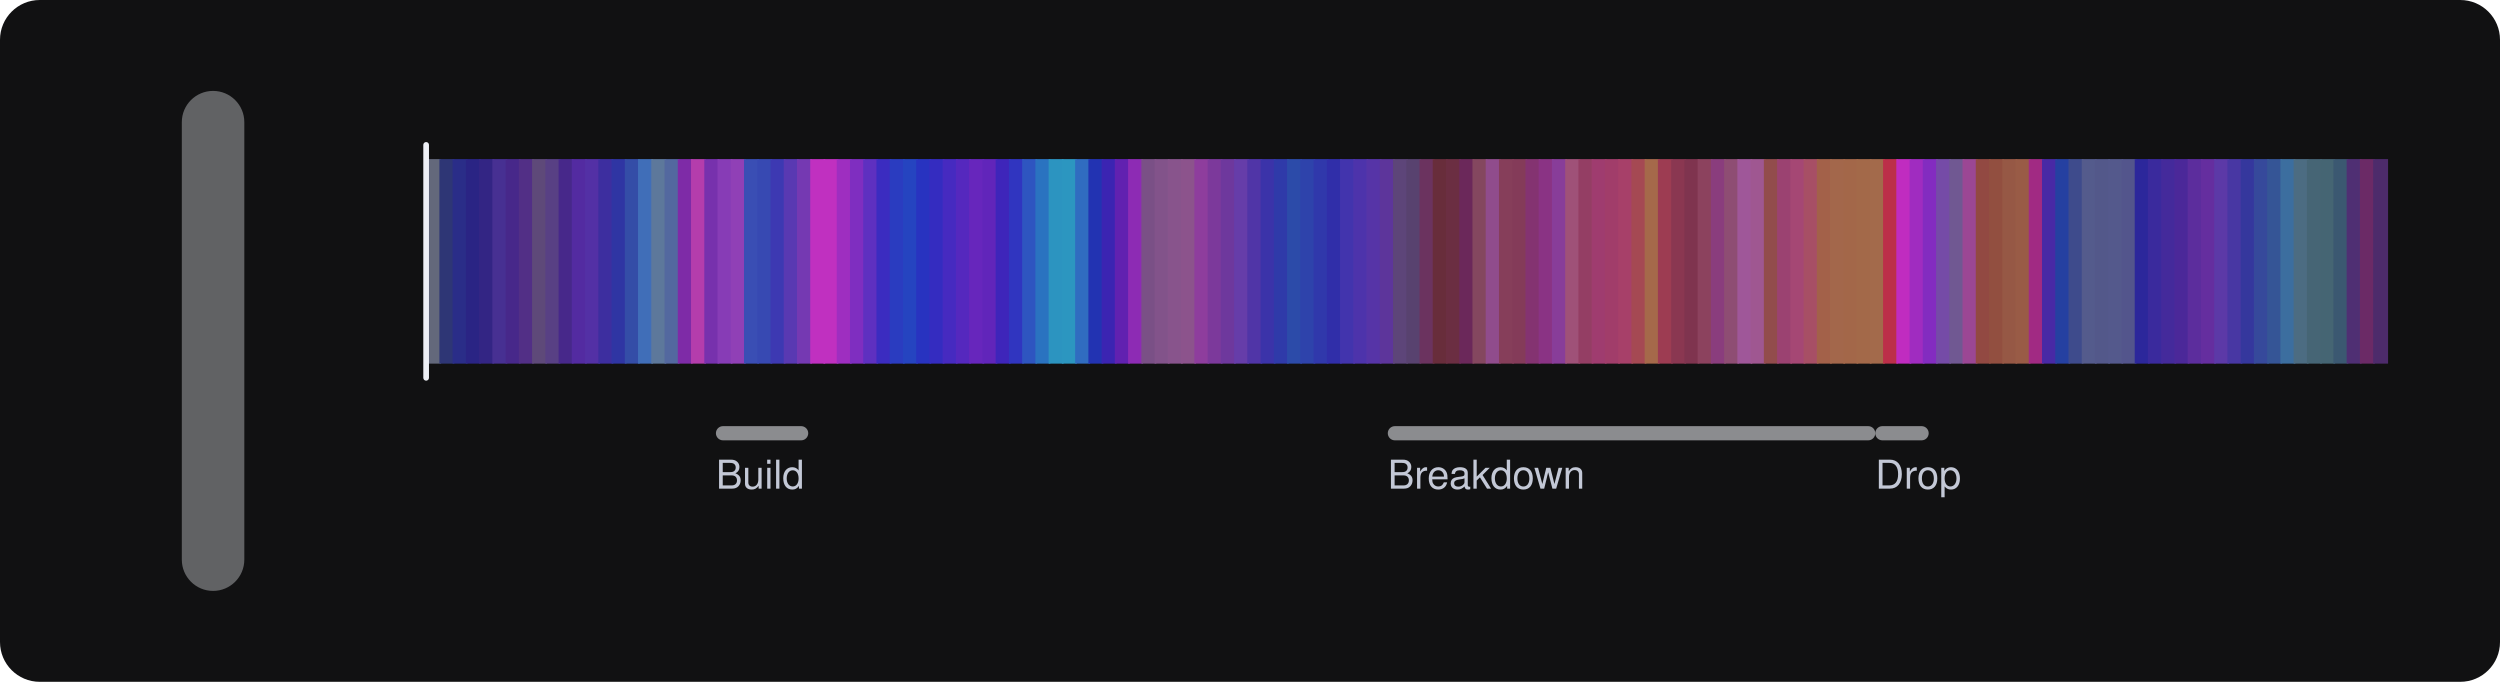
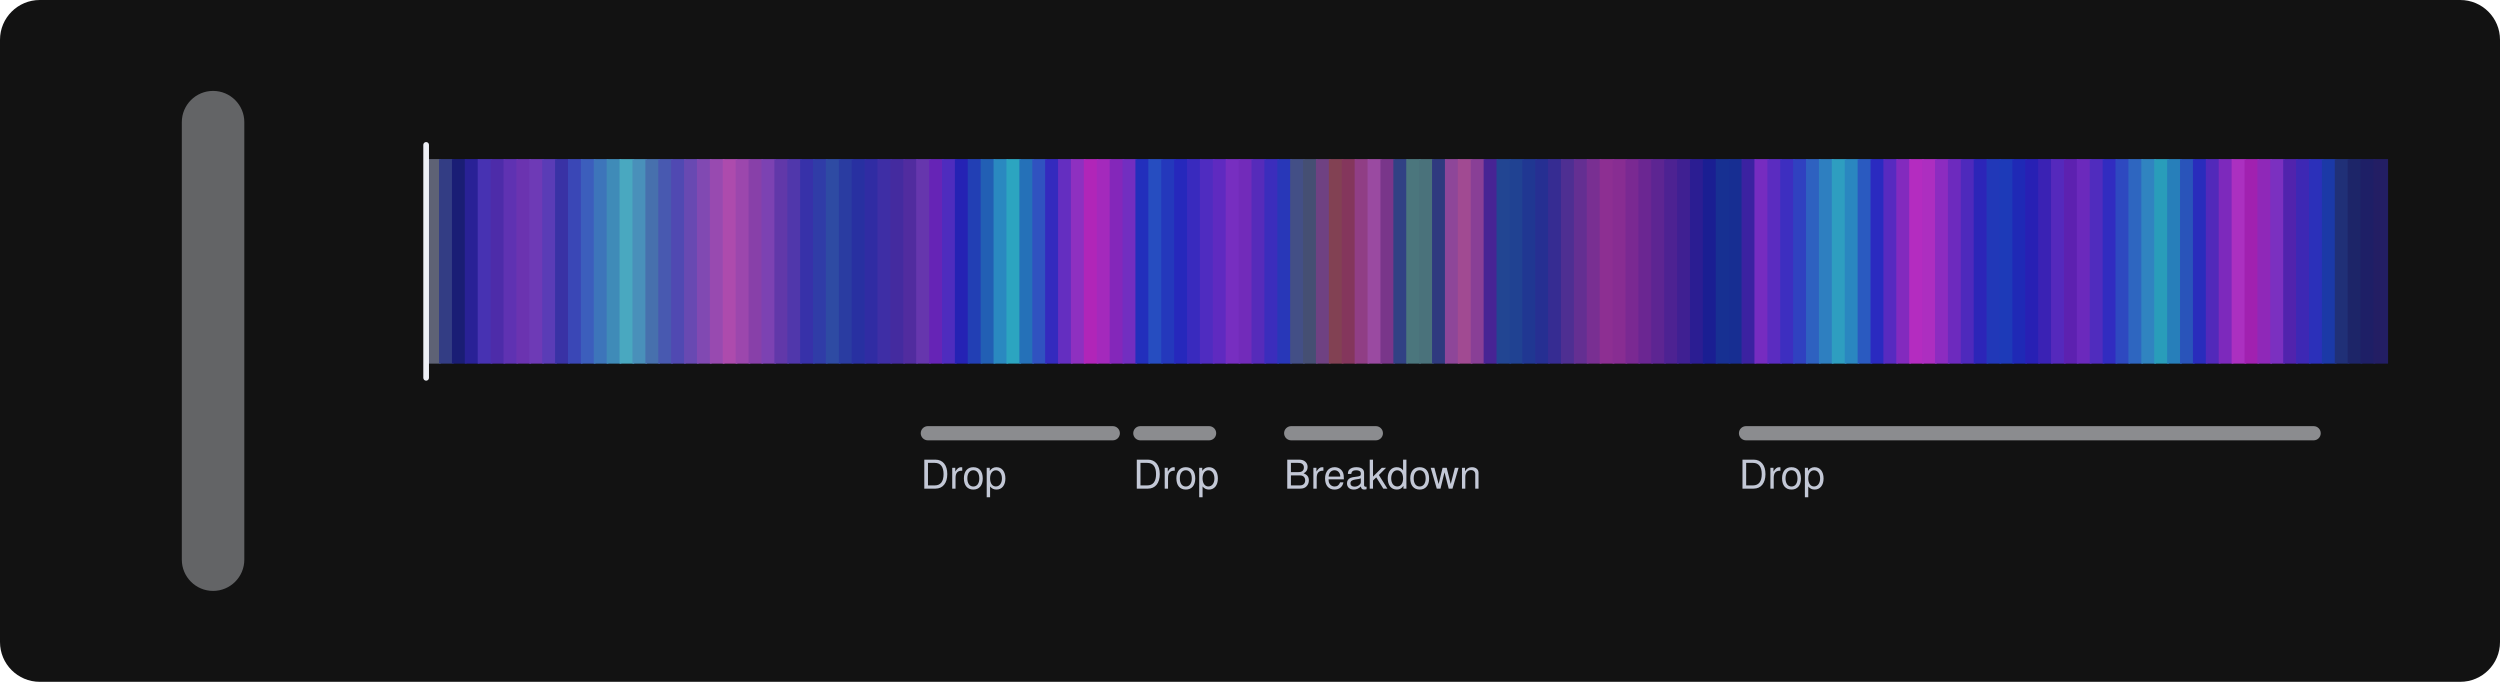
<svg xmlns="http://www.w3.org/2000/svg" width="880" height="240" viewBox="0 0 880 240">
-   <style>@keyframes tube{0.00%{fill:#616264}0.67%{fill:#535c8a}1.34%{fill:#1b206f}2.02%{fill:#232282}2.69%{fill:#2c2382}3.36%{fill:#443092}4.03%{fill:#472b8e}4.70%{fill:#4d298a}5.38%{fill:#584177}6.05%{fill:#624b7d}6.72%{fill:#482788}7.39%{fill:#4a2a90}8.06%{fill:#5f30ab}8.74%{fill:#452c9f}9.41%{fill:#342ea3}10.08%{fill:#3140a3}10.75%{fill:#3356a9}11.42%{fill:#57759f}12.10%{fill:#5a7696}12.77%{fill:#4e37a7}13.44%{fill:#a532b4}14.11%{fill:#7e34a9}14.78%{fill:#6b38b4}15.46%{fill:#9a3eb6}16.13%{fill:#513bb4}16.80%{fill:#3851b4}17.47%{fill:#373fb2}18.15%{fill:#4b39b2}18.82%{fill:#6739b2}19.49%{fill:#8638b4}20.16%{fill:#c02ec0}20.83%{fill:#af2ec0}21.51%{fill:#902ec0}22.18%{fill:#6d2ec0}22.85%{fill:#4e2ec0}23.52%{fill:#2e2ec0}24.19%{fill:#2648c0}24.87%{fill:#283dc0}25.54%{fill:#2a2dc0}26.21%{fill:#3d2cc0}26.88%{fill:#4d28be}27.55%{fill:#5f28be}28.23%{fill:#6d23b8}28.90%{fill:#5328be}29.57%{fill:#3127ba}30.24%{fill:#3046c0}30.91%{fill:#2c63c0}31.59%{fill:#2e86c0}32.26%{fill:#2ea5c0}32.93%{fill:#2e81c0}33.60%{fill:#2951bc}34.27%{fill:#2624b4}34.95%{fill:#5124b4}35.62%{fill:#7822b2}36.29%{fill:#85449b}36.96%{fill:#80538a}37.63%{fill:#85548c}38.31%{fill:#8a548c}38.98%{fill:#9f47a5}39.65%{fill:#863c9d}40.32%{fill:#7a3ca1}40.99%{fill:#6c3ca3}41.67%{fill:#5d3cab}42.34%{fill:#4938ad}43.01%{fill:#3131a9}43.68%{fill:#2e42a9}44.35%{fill:#2e49ab}45.03%{fill:#2e3ca9}45.70%{fill:#2d2fa7}46.37%{fill:#3a32ab}47.04%{fill:#4531a9}47.72%{fill:#5233a9}48.39%{fill:#5c36a3}49.06%{fill:#5d3592}49.73%{fill:#594471}50.40%{fill:#603a71}51.08%{fill:#6b3344}51.75%{fill:#6b2e43}52.42%{fill:#6b2e41}53.09%{fill:#71336b}53.76%{fill:#8e4180}54.44%{fill:#8c4c69}55.11%{fill:#823a57}55.78%{fill:#863b5b}56.45%{fill:#823078}57.12%{fill:#813b94}57.80%{fill:#9b4a99}58.47%{fill:#994952}59.14%{fill:#963c68}59.81%{fill:#9f3b6b}60.48%{fill:#a33c67}61.16%{fill:#a53f66}61.83%{fill:#a7684b}62.50%{fill:#a55f45}63.17%{fill:#8e3652}63.84%{fill:#84354f}64.52%{fill:#843a54}65.19%{fill:#8a3d63}65.86%{fill:#883c7c}66.53%{fill:#9b5484}67.20%{fill:#9f5aa1}67.88%{fill:#965064}68.55%{fill:#88394d}69.22%{fill:#a34875}69.89%{fill:#a74672}70.56%{fill:#a9624c}71.24%{fill:#a36349}71.91%{fill:#a1664a}72.58%{fill:#a16647}73.25%{fill:#a56b4c}73.92%{fill:#a5674a}74.60%{fill:#c02a91}75.27%{fill:#b12ac0}75.94%{fill:#912ac0}76.61%{fill:#752ec0}77.28%{fill:#715892}77.96%{fill:#7a4f99}78.63%{fill:#9b476a}79.30%{fill:#924f40}79.97%{fill:#995846}80.65%{fill:#9b5c47}81.32%{fill:#a5304b}81.99%{fill:#892da7}82.66%{fill:#2742a3}83.33%{fill:#273ba1}84.01%{fill:#545c8c}84.68%{fill:#53598a}85.35%{fill:#53578a}86.02%{fill:#53568a}86.69%{fill:#40409f}87.37%{fill:#3c30a5}88.04%{fill:#402b9f}88.71%{fill:#4c2c9d}89.38%{fill:#572f9d}90.05%{fill:#602f99}90.73%{fill:#582e99}91.40%{fill:#5238a5}92.07%{fill:#3c359d}92.74%{fill:#37419d}93.41%{fill:#2e4790}94.09%{fill:#325a92}94.76%{fill:#3c739b}95.43%{fill:#496779}96.10%{fill:#456473}96.77%{fill:#446471}97.45%{fill:#2d3171}98.12%{fill:#6b2b6f}98.79%{fill:#6b2b67}99.46%{fill:#2e2b68}}@keyframes wall{0.00%{fill:#111112}0.67%{fill:#111218}1.34%{fill:#090a13}2.02%{fill:#0b0b16}2.69%{fill:#0c0b16}3.36%{fill:#100d19}4.03%{fill:#100c18}4.70%{fill:#100c18}5.38%{fill:#110e15}6.05%{fill:#120f16}6.72%{fill:#0f0c17}7.39%{fill:#100c19}8.06%{fill:#140e1d}8.74%{fill:#100d1b}9.41%{fill:#0e0e1b}10.08%{fill:#0e101b}10.75%{fill:#0f131c}11.42%{fill:#12161b}12.10%{fill:#12161a}12.77%{fill:#120f1c}13.44%{fill:#1c0f1e}14.11%{fill:#170f1c}14.78%{fill:#16101e}15.46%{fill:#1b101e}16.13%{fill:#13101e}16.80%{fill:#10121e}17.47%{fill:#0f101e}18.15%{fill:#12101e}18.82%{fill:#15101e}19.49%{fill:#19101e}20.16%{fill:#200f20}20.83%{fill:#1e0f20}21.51%{fill:#1a0f20}22.18%{fill:#160f20}22.85%{fill:#130f20}23.52%{fill:#0f0f20}24.19%{fill:#0e1220}24.87%{fill:#0e1120}25.54%{fill:#0f0f20}26.21%{fill:#110f20}26.88%{fill:#130e20}27.55%{fill:#150e20}28.23%{fill:#160d1f}28.90%{fill:#130e20}29.57%{fill:#0f0e1f}30.24%{fill:#0f1220}30.91%{fill:#0f1520}31.59%{fill:#0f1920}32.26%{fill:#0f1d20}32.93%{fill:#0f1920}33.60%{fill:#0e131f}34.27%{fill:#0e0d1e}34.95%{fill:#130d1e}35.62%{fill:#170d1e}36.29%{fill:#18101a}36.96%{fill:#161118}37.63%{fill:#171118}38.31%{fill:#181118}38.98%{fill:#1b111c}39.65%{fill:#180f1a}40.32%{fill:#170f1b}40.99%{fill:#150f1b}41.67%{fill:#14101d}42.34%{fill:#110f1d}43.01%{fill:#0e0e1c}43.68%{fill:#0e101c}44.35%{fill:#0e111d}45.03%{fill:#0e101c}45.70%{fill:#0e0e1c}46.37%{fill:#0f0e1d}47.04%{fill:#110e1c}47.72%{fill:#120f1c}48.39%{fill:#130f1b}49.06%{fill:#130e19}49.73%{fill:#110e14}50.40%{fill:#120d14}51.08%{fill:#130c0e}51.75%{fill:#130b0e}52.42%{fill:#130b0d}53.09%{fill:#140c13}53.76%{fill:#180f16}54.44%{fill:#181014}55.11%{fill:#160e11}55.78%{fill:#170e12}56.45%{fill:#160c15}57.12%{fill:#170f19}57.80%{fill:#1a111a}58.47%{fill:#1a1012}59.14%{fill:#1a0f14}59.81%{fill:#1b0f15}60.48%{fill:#1b0f14}61.16%{fill:#1c1014}61.83%{fill:#1c1511}62.50%{fill:#1c1411}63.17%{fill:#180e11}63.84%{fill:#170d10}64.52%{fill:#170e11}65.19%{fill:#180e13}65.86%{fill:#170e16}66.53%{fill:#1a1217}67.20%{fill:#1b131b}67.88%{fill:#1a1113}68.55%{fill:#170e10}69.22%{fill:#1b1116}69.89%{fill:#1c1116}70.56%{fill:#1c1412}71.24%{fill:#1b1411}71.91%{fill:#1b1411}72.58%{fill:#1b1411}73.25%{fill:#1c1511}73.92%{fill:#1c1511}74.60%{fill:#200f1b}75.27%{fill:#1e0f20}75.94%{fill:#1b0f20}76.61%{fill:#170f20}77.28%{fill:#151219}77.96%{fill:#16111a}78.63%{fill:#1a1014}79.30%{fill:#19110f}79.97%{fill:#1a1210}80.65%{fill:#1a1310}81.32%{fill:#1c0e11}81.99%{fill:#190e1c}82.66%{fill:#0d101b}83.33%{fill:#0d0f1b}84.01%{fill:#111218}84.68%{fill:#111218}85.35%{fill:#111118}86.02%{fill:#111118}86.69%{fill:#10101b}87.37%{fill:#0f0e1c}88.04%{fill:#100d1b}88.71%{fill:#110d1a}89.38%{fill:#120e1a}90.05%{fill:#130d1a}90.73%{fill:#120d1a}91.40%{fill:#120f1c}92.07%{fill:#0f0e1a}92.74%{fill:#0e101a}93.41%{fill:#0d1019}94.09%{fill:#0d1219}94.76%{fill:#0f161a}95.43%{fill:#0f1315}96.10%{fill:#0e1214}96.77%{fill:#0e1214}97.45%{fill:#0b0c14}98.12%{fill:#130b13}98.79%{fill:#130b12}99.46%{fill:#0b0b12}}@keyframes head{from{transform:translateX(0)}to{transform:translateX(690px)}}.t{animation:tube 40.0s linear infinite}.w{animation:wall 40.0s linear infinite}.h{animation:head 40.0s linear infinite}text{font:500 14px -apple-system,BlinkMacSystemFont,'Segoe UI',Helvetica,Arial,sans-serif;fill:#c3c8d6}@media (prefers-reduced-motion:reduce){.t,.w,.h{animation:none}.t{fill:#843b59}.w{fill:#170e11}.h{transform:translateX(382.6px)}}</style>
-   <rect class="w" width="880" height="240" rx="14" fill="#111112" />
-   <rect class="t" x="64" y="32" width="22" height="176" rx="11.0" fill="#616264" />
+   <style>@keyframes tube{0.00%{fill:#636466}0.66%{fill:#4a527b}1.31%{fill:#1d2484}1.97%{fill:#1d1b7b}2.62%{fill:#33259f}3.28%{fill:#4c30b2}3.93%{fill:#5e37b8}4.59%{fill:#5c2ba5}5.24%{fill:#7738b6}5.90%{fill:#653cb6}6.55%{fill:#4c38b0}7.21%{fill:#3233a5}7.86%{fill:#3c53ba}8.52%{fill:#4170c0}9.17%{fill:#3a7bb4}9.83%{fill:#469cbe}10.48%{fill:#469ebc}11.14%{fill:#4178ab}11.80%{fill:#4562a9}12.45%{fill:#484db0}13.11%{fill:#5c49b2}13.76%{fill:#7449b2}14.42%{fill:#8745ab}15.07%{fill:#a44bb0}15.73%{fill:#a348ab}16.38%{fill:#9545ad}17.04%{fill:#8443b0}17.69%{fill:#7341b0}18.35%{fill:#5838a9}19.00%{fill:#4232a7}19.66%{fill:#3236ab}20.31%{fill:#2e44a5}20.97%{fill:#2c44a3}21.63%{fill:#28349f}22.28%{fill:#282a9f}22.94%{fill:#3a2fa9}23.59%{fill:#3e2b9f}24.25%{fill:#4a2b9f}24.90%{fill:#562c9f}25.56%{fill:#722ec0}26.21%{fill:#5522b4}26.87%{fill:#3b27ba}27.52%{fill:#2733ba}28.18%{fill:#234fb6}28.83%{fill:#2773ba}29.49%{fill:#2794bc}30.14%{fill:#2c8fc0}30.80%{fill:#2c63c0}31.45%{fill:#2c39c0}32.11%{fill:#4e2ec0}32.77%{fill:#772ec0}33.42%{fill:#a32ec0}34.08%{fill:#ac24b6}34.73%{fill:#9127b8}35.39%{fill:#7d30c0}36.04%{fill:#692ec0}36.70%{fill:#254bc0}37.35%{fill:#2443be}38.01%{fill:#2630bc}38.66%{fill:#3028c0}39.32%{fill:#432abe}39.97%{fill:#582ec0}40.63%{fill:#6126c0}41.28%{fill:#772ec0}41.94%{fill:#642bba}42.60%{fill:#4125b2}43.25%{fill:#2d2dbc}43.91%{fill:#30409f}44.56%{fill:#465075}45.22%{fill:#4e407f}45.87%{fill:#753768}46.53%{fill:#863f3e}47.18%{fill:#883881}47.84%{fill:#a14c94}48.49%{fill:#944299}49.15%{fill:#4c3186}49.80%{fill:#3a6a8e}50.46%{fill:#4b727d}51.11%{fill:#42697f}51.77%{fill:#513384}52.42%{fill:#a34d93}53.08%{fill:#91469f}53.74%{fill:#833992}54.39%{fill:#223492}55.05%{fill:#224792}55.70%{fill:#203d92}56.36%{fill:#203192}57.01%{fill:#292992}57.67%{fill:#422d92}58.32%{fill:#582f92}58.98%{fill:#6e2f92}59.63%{fill:#832f92}60.29%{fill:#8f2f92}60.94%{fill:#812a92}61.60%{fill:#722792}62.25%{fill:#652592}62.91%{fill:#552392}63.56%{fill:#472292}64.22%{fill:#341f92}64.88%{fill:#201c92}65.53%{fill:#192792}66.19%{fill:#163392}66.84%{fill:#172892}67.50%{fill:#7227bc}68.15%{fill:#6d2ec0}68.81%{fill:#4c2cc0}69.46%{fill:#3032c0}70.12%{fill:#3052c0}70.77%{fill:#2e70c0}71.43%{fill:#2e90c0}72.08%{fill:#2a9cbe}72.74%{fill:#2a6ec0}73.39%{fill:#2a43c0}74.05%{fill:#412ac0}74.71%{fill:#6e2ac0}75.36%{fill:#9928be}76.02%{fill:#bb2cc0}76.67%{fill:#9c2ec0}77.33%{fill:#7e2cc0}77.98%{fill:#5e2abe}78.64%{fill:#3d27ba}79.29%{fill:#282fbe}79.95%{fill:#1b41b4}80.60%{fill:#1f34b8}81.26%{fill:#2323ba}81.91%{fill:#3220b4}82.57%{fill:#4b29ba}83.22%{fill:#5724b6}83.88%{fill:#6a27b8}84.53%{fill:#5f2cbe}85.19%{fill:#422ec0}85.85%{fill:#2c36c0}86.50%{fill:#2e58c0}87.16%{fill:#3076c0}87.81%{fill:#2c92be}88.47%{fill:#2993ba}89.12%{fill:#2769ba}89.78%{fill:#2c44be}90.43%{fill:#3d29bc}91.09%{fill:#6529ba}91.74%{fill:#962cc0}92.40%{fill:#b626b6}93.05%{fill:#9321b0}93.71%{fill:#8930c0}94.36%{fill:#6b2dbc}95.02%{fill:#4926b4}95.67%{fill:#2f28b6}96.33%{fill:#1d30a9}96.99%{fill:#253d8e}97.64%{fill:#1d2968}98.30%{fill:#1e2366}98.95%{fill:#1f1e64}99.61%{fill:#261e68}}@keyframes wall{0.00%{fill:#121212}0.66%{fill:#0f1015}1.31%{fill:#0a0b17}1.97%{fill:#0a0a15}2.62%{fill:#0e0c1b}3.28%{fill:#120f1e}3.93%{fill:#14101f}4.59%{fill:#130d1c}5.24%{fill:#17101e}5.90%{fill:#15101e}6.55%{fill:#120f1d}7.21%{fill:#0e0e1c}7.86%{fill:#10131f}8.52%{fill:#111720}9.17%{fill:#10171e}9.83%{fill:#121c20}10.48%{fill:#121c1f}11.14%{fill:#10171d}11.80%{fill:#11141c}12.45%{fill:#11121d}13.11%{fill:#14111e}13.76%{fill:#17111e}14.42%{fill:#19111d}15.07%{fill:#1c121d}15.73%{fill:#1c111d}16.38%{fill:#1a111d}17.04%{fill:#18111d}17.69%{fill:#16101d}18.35%{fill:#130f1c}19.00%{fill:#100e1c}19.66%{fill:#0e0f1d}20.31%{fill:#0e101c}20.97%{fill:#0d101b}21.63%{fill:#0d0e1b}22.28%{fill:#0d0d1b}22.94%{fill:#0f0e1c}23.59%{fill:#0f0d1b}24.25%{fill:#110d1b}24.90%{fill:#120d1b}25.56%{fill:#170f20}26.21%{fill:#130d1e}26.87%{fill:#100e1f}27.52%{fill:#0e0f1f}28.18%{fill:#0d121e}28.83%{fill:#0e171f}29.49%{fill:#0e1b1f}30.14%{fill:#0f1a20}30.80%{fill:#0f1520}31.45%{fill:#0f1020}32.11%{fill:#130f20}32.77%{fill:#180f20}33.42%{fill:#1d0f20}34.08%{fill:#1d0d1e}34.73%{fill:#1a0e1f}35.39%{fill:#180f20}36.04%{fill:#160f20}36.70%{fill:#0e1220}37.35%{fill:#0e1120}38.01%{fill:#0e0f1f}38.66%{fill:#0f0e20}39.32%{fill:#110e20}39.97%{fill:#140f20}40.63%{fill:#150e20}41.28%{fill:#180f20}41.94%{fill:#150e1f}42.60%{fill:#110d1e}43.25%{fill:#0f0f1f}43.91%{fill:#0e101b}44.56%{fill:#0f1014}45.22%{fill:#100e16}45.87%{fill:#140d13}46.53%{fill:#170e0e}47.18%{fill:#170e16}47.84%{fill:#1b111a}48.49%{fill:#19101a}49.15%{fill:#100d17}49.80%{fill:#0e1418}50.46%{fill:#0f1416}51.11%{fill:#0f1316}51.77%{fill:#100d17}52.42%{fill:#1b111a}53.08%{fill:#19101b}53.74%{fill:#170e19}54.39%{fill:#0b0e19}55.05%{fill:#0b1019}55.70%{fill:#0b0f19}56.36%{fill:#0b0d19}57.01%{fill:#0c0c19}57.67%{fill:#0f0d19}58.32%{fill:#120d19}58.98%{fill:#150d19}59.63%{fill:#170d19}60.29%{fill:#180d19}60.94%{fill:#170c19}61.60%{fill:#150c19}62.25%{fill:#130c19}62.91%{fill:#120c19}63.56%{fill:#100b19}64.22%{fill:#0e0b19}64.88%{fill:#0b0b19}65.53%{fill:#0a0c19}66.19%{fill:#0a0e19}66.84%{fill:#0a0c19}67.50%{fill:#170e1f}68.15%{fill:#160f20}68.81%{fill:#130f20}69.46%{fill:#0f1020}70.12%{fill:#0f1320}70.77%{fill:#0f1720}71.43%{fill:#0f1a20}72.08%{fill:#0e1c20}72.74%{fill:#0f1620}73.39%{fill:#0f1220}74.05%{fill:#110f20}74.71%{fill:#160f20}75.36%{fill:#1b0e20}76.02%{fill:#200f20}76.67%{fill:#1c0f20}77.33%{fill:#180f20}77.98%{fill:#150e20}78.64%{fill:#110e1f}79.29%{fill:#0e0f20}79.95%{fill:#0c111e}80.60%{fill:#0d0f1f}81.26%{fill:#0d0d1f}81.91%{fill:#0f0d1e}82.57%{fill:#120e1f}83.22%{fill:#130d1e}83.88%{fill:#160e1f}84.53%{fill:#150f20}85.19%{fill:#110f20}85.85%{fill:#0f1020}86.50%{fill:#0f1420}87.16%{fill:#0f1720}87.81%{fill:#0f1b20}88.47%{fill:#0e1b1f}89.12%{fill:#0e161f}89.78%{fill:#0f1220}90.43%{fill:#110e1f}91.09%{fill:#150e1f}91.74%{fill:#1b0f20}92.40%{fill:#1e0e1e}93.05%{fill:#1a0d1d}93.71%{fill:#1a0f20}94.36%{fill:#160f1f}95.02%{fill:#120d1e}95.67%{fill:#0f0e1e}96.33%{fill:#0c0e1c}96.99%{fill:#0c0f18}97.64%{fill:#090a12}98.30%{fill:#090a12}98.95%{fill:#090912}99.61%{fill:#0a0912}}@keyframes head{from{transform:translateX(0)}to{transform:translateX(690px)}}.t{animation:tube 40.0s linear infinite}.w{animation:wall 40.0s linear infinite}.h{animation:head 40.0s linear infinite}text{font:500 14px -apple-system,BlinkMacSystemFont,'Segoe UI',Helvetica,Arial,sans-serif;fill:#c3c8d6}@media (prefers-reduced-motion:reduce){.t,.w,.h{animation:none}.t{fill:#4c3186}.w{fill:#100d17}.h{transform:translateX(339.1px)}}</style>
+   <rect class="w" width="880" height="240" rx="14" fill="#121212" />
+   <rect class="t" x="64" y="32" width="22" height="176" rx="11.0" fill="#636466" />
  <g>
-     <rect x="150.00" y="56" width="5.26" height="72" fill="#63687b" />
-     <rect x="154.66" y="56" width="5.26" height="72" fill="#2e3675" />
-     <rect x="159.32" y="56" width="5.26" height="72" fill="#2a2d88" />
-     <rect x="163.99" y="56" width="5.26" height="72" fill="#2a2484" />
-     <rect x="168.65" y="56" width="5.26" height="72" fill="#332584" />
-     <rect x="173.31" y="56" width="5.26" height="72" fill="#473092" />
-     <rect x="177.97" y="56" width="5.26" height="72" fill="#47288a" />
-     <rect x="182.64" y="56" width="5.26" height="72" fill="#522f86" />
-     <rect x="187.30" y="56" width="5.26" height="72" fill="#5e4979" />
-     <rect x="191.96" y="56" width="5.26" height="72" fill="#584084" />
-     <rect x="196.62" y="56" width="5.26" height="72" fill="#47288a" />
-     <rect x="201.28" y="56" width="5.26" height="72" fill="#532ba1" />
-     <rect x="205.95" y="56" width="5.26" height="72" fill="#5330a5" />
-     <rect x="210.61" y="56" width="5.26" height="72" fill="#3d2e9f" />
-     <rect x="215.27" y="56" width="5.26" height="72" fill="#2f35a3" />
-     <rect x="219.93" y="56" width="5.26" height="72" fill="#344da7" />
-     <rect x="224.59" y="56" width="5.26" height="72" fill="#406eb8" />
-     <rect x="229.26" y="56" width="5.26" height="72" fill="#5d789b" />
-     <rect x="233.92" y="56" width="5.26" height="72" fill="#53689f" />
-     <rect x="238.58" y="56" width="5.26" height="72" fill="#7e2ba7" />
-     <rect x="243.24" y="56" width="5.26" height="72" fill="#b43dac" />
-     <rect x="247.91" y="56" width="5.26" height="72" fill="#7731ad" />
-     <rect x="252.57" y="56" width="5.26" height="72" fill="#873cb6" />
-     <rect x="257.23" y="56" width="5.26" height="72" fill="#9040b6" />
-     <rect x="261.89" y="56" width="5.26" height="72" fill="#3a4eb4" />
-     <rect x="266.55" y="56" width="5.26" height="72" fill="#3749b2" />
-     <rect x="271.22" y="56" width="5.26" height="72" fill="#3d39b2" />
-     <rect x="275.88" y="56" width="5.26" height="72" fill="#5939b2" />
-     <rect x="280.54" y="56" width="5.26" height="72" fill="#7539b2" />
-     <rect x="285.20" y="56" width="5.26" height="72" fill="#c030c0" />
-     <rect x="289.86" y="56" width="5.26" height="72" fill="#c030c0" />
-     <rect x="294.53" y="56" width="5.26" height="72" fill="#9e2ec0" />
-     <rect x="299.19" y="56" width="5.26" height="72" fill="#7f2ec0" />
-     <rect x="303.85" y="56" width="5.26" height="72" fill="#5e30c0" />
-     <rect x="308.51" y="56" width="5.26" height="72" fill="#3b2cc0" />
-     <rect x="313.18" y="56" width="5.26" height="72" fill="#2a3cc0" />
-     <rect x="317.84" y="56" width="5.26" height="72" fill="#2544c0" />
-     <rect x="322.50" y="56" width="5.26" height="72" fill="#2833c0" />
-     <rect x="327.16" y="56" width="5.26" height="72" fill="#342cc0" />
-     <rect x="331.82" y="56" width="5.26" height="72" fill="#462ac0" />
-     <rect x="336.49" y="56" width="5.26" height="72" fill="#5528be" />
-     <rect x="341.15" y="56" width="5.26" height="72" fill="#6726bc" />
-     <rect x="345.81" y="56" width="5.26" height="72" fill="#6125ba" />
-     <rect x="350.47" y="56" width="5.26" height="72" fill="#3e25ba" />
-     <rect x="355.14" y="56" width="5.26" height="72" fill="#3035c0" />
-     <rect x="359.80" y="56" width="5.26" height="72" fill="#2e55c0" />
-     <rect x="364.46" y="56" width="5.26" height="72" fill="#2a73c0" />
-     <rect x="369.12" y="56" width="5.26" height="72" fill="#2c94c0" />
-     <rect x="373.78" y="56" width="5.26" height="72" fill="#2c96c0" />
-     <rect x="378.45" y="56" width="5.26" height="72" fill="#306cc0" />
-     <rect x="383.11" y="56" width="5.26" height="72" fill="#2233b2" />
-     <rect x="387.77" y="56" width="5.26" height="72" fill="#3b24b2" />
-     <rect x="392.43" y="56" width="5.26" height="72" fill="#6121b0" />
-     <rect x="397.09" y="56" width="5.26" height="72" fill="#8d2bb4" />
-     <rect x="401.76" y="56" width="5.26" height="72" fill="#7a5086" />
-     <rect x="406.42" y="56" width="5.26" height="72" fill="#82538a" />
-     <rect x="411.08" y="56" width="5.26" height="72" fill="#88548c" />
-     <rect x="415.74" y="56" width="5.26" height="72" fill="#8c538c" />
-     <rect x="420.41" y="56" width="5.26" height="72" fill="#8e3d9d" />
-     <rect x="425.07" y="56" width="5.26" height="72" fill="#7c399b" />
-     <rect x="429.73" y="56" width="5.26" height="72" fill="#6e389d" />
-     <rect x="434.39" y="56" width="5.26" height="72" fill="#663da9" />
-     <rect x="439.05" y="56" width="5.26" height="72" fill="#5035a7" />
-     <rect x="443.72" y="56" width="5.26" height="72" fill="#3b33a9" />
-     <rect x="448.38" y="56" width="5.26" height="72" fill="#2f3aa9" />
-     <rect x="453.04" y="56" width="5.26" height="72" fill="#2c4ba9" />
-     <rect x="457.70" y="56" width="5.26" height="72" fill="#2e43ab" />
-     <rect x="462.36" y="56" width="5.26" height="72" fill="#3038ab" />
-     <rect x="467.03" y="56" width="5.26" height="72" fill="#302ea9" />
-     <rect x="471.69" y="56" width="5.26" height="72" fill="#4234ad" />
-     <rect x="476.35" y="56" width="5.26" height="72" fill="#4d33ab" />
-     <rect x="481.01" y="56" width="5.26" height="72" fill="#5634a7" />
-     <rect x="485.68" y="56" width="5.26" height="72" fill="#5d359b" />
-     <rect x="490.34" y="56" width="5.26" height="72" fill="#5d4579" />
-     <rect x="495.00" y="56" width="5.26" height="72" fill="#58426f" />
-     <rect x="499.66" y="56" width="5.26" height="72" fill="#6b335f" />
-     <rect x="504.32" y="56" width="5.26" height="72" fill="#682d3b" />
-     <rect x="508.99" y="56" width="5.26" height="72" fill="#6b2e42" />
-     <rect x="513.65" y="56" width="5.26" height="72" fill="#6b285a" />
-     <rect x="518.31" y="56" width="5.26" height="72" fill="#84475f" />
-     <rect x="522.97" y="56" width="5.26" height="72" fill="#904c8c" />
-     <rect x="527.64" y="56" width="5.26" height="72" fill="#863e5a" />
-     <rect x="532.30" y="56" width="5.26" height="72" fill="#843b59" />
-     <rect x="536.96" y="56" width="5.26" height="72" fill="#843371" />
-     <rect x="541.62" y="56" width="5.26" height="72" fill="#8a3384" />
-     <rect x="546.28" y="56" width="5.26" height="72" fill="#883d99" />
-     <rect x="550.95" y="56" width="5.26" height="72" fill="#9f5178" />
-     <rect x="555.61" y="56" width="5.26" height="72" fill="#943e64" />
-     <rect x="560.27" y="56" width="5.26" height="72" fill="#9f3c6f" />
-     <rect x="564.93" y="56" width="5.26" height="72" fill="#a13d6a" />
-     <rect x="569.59" y="56" width="5.26" height="72" fill="#a74069" />
-     <rect x="574.26" y="56" width="5.26" height="72" fill="#a54953" />
-     <rect x="578.92" y="56" width="5.26" height="72" fill="#a5694a" />
-     <rect x="583.58" y="56" width="5.26" height="72" fill="#9d3c52" />
-     <rect x="588.24" y="56" width="5.26" height="72" fill="#8a3751" />
-     <rect x="592.91" y="56" width="5.26" height="72" fill="#7f344f" />
-     <rect x="597.57" y="56" width="5.26" height="72" fill="#8c425e" />
-     <rect x="602.23" y="56" width="5.26" height="72" fill="#8a3d7d" />
-     <rect x="606.89" y="56" width="5.26" height="72" fill="#8e4d73" />
-     <rect x="611.55" y="56" width="5.26" height="72" fill="#9f5799" />
-     <rect x="616.22" y="56" width="5.26" height="72" fill="#9f5791" />
-     <rect x="620.88" y="56" width="5.26" height="72" fill="#924c4c" />
-     <rect x="625.54" y="56" width="5.26" height="72" fill="#9b4271" />
-     <rect x="630.20" y="56" width="5.26" height="72" fill="#a54774" />
-     <rect x="634.86" y="56" width="5.26" height="72" fill="#a74f65" />
-     <rect x="639.53" y="56" width="5.26" height="72" fill="#a36149" />
-     <rect x="644.19" y="56" width="5.26" height="72" fill="#a3674b" />
-     <rect x="648.85" y="56" width="5.26" height="72" fill="#a36749" />
-     <rect x="653.51" y="56" width="5.26" height="72" fill="#a36949" />
-     <rect x="658.18" y="56" width="5.26" height="72" fill="#a36a4b" />
-     <rect x="662.84" y="56" width="5.26" height="72" fill="#bc2f49" />
-     <rect x="667.50" y="56" width="5.26" height="72" fill="#c02cc0" />
-     <rect x="672.16" y="56" width="5.26" height="72" fill="#a02cc0" />
-     <rect x="676.82" y="56" width="5.26" height="72" fill="#832cc0" />
-     <rect x="681.49" y="56" width="5.26" height="72" fill="#754ba7" />
-     <rect x="686.15" y="56" width="5.26" height="72" fill="#705892" />
-     <rect x="690.81" y="56" width="5.26" height="72" fill="#9b4794" />
-     <rect x="695.47" y="56" width="5.26" height="72" fill="#924942" />
-     <rect x="700.14" y="56" width="5.26" height="72" fill="#924f40" />
-     <rect x="704.80" y="56" width="5.26" height="72" fill="#965845" />
-     <rect x="709.46" y="56" width="5.26" height="72" fill="#995b46" />
-     <rect x="714.12" y="56" width="5.26" height="72" fill="#a12a83" />
-     <rect x="718.78" y="56" width="5.26" height="72" fill="#4829a5" />
-     <rect x="723.45" y="56" width="5.26" height="72" fill="#2540a1" />
-     <rect x="728.11" y="56" width="5.26" height="72" fill="#3e4b8c" />
-     <rect x="732.77" y="56" width="5.26" height="72" fill="#545b8c" />
-     <rect x="737.43" y="56" width="5.26" height="72" fill="#53588a" />
-     <rect x="742.09" y="56" width="5.26" height="72" fill="#54598c" />
-     <rect x="746.76" y="56" width="5.26" height="72" fill="#53558c" />
-     <rect x="751.42" y="56" width="5.26" height="72" fill="#2c279b" />
-     <rect x="756.08" y="56" width="5.26" height="72" fill="#3a2a9d" />
-     <rect x="760.74" y="56" width="5.26" height="72" fill="#442a9b" />
-     <rect x="765.41" y="56" width="5.26" height="72" fill="#4b2899" />
-     <rect x="770.07" y="56" width="5.26" height="72" fill="#5c2d9d" />
-     <rect x="774.73" y="56" width="5.26" height="72" fill="#652e9f" />
-     <rect x="779.39" y="56" width="5.26" height="72" fill="#5c39a7" />
-     <rect x="784.05" y="56" width="5.26" height="72" fill="#4837a3" />
-     <rect x="788.72" y="56" width="5.26" height="72" fill="#35379d" />
-     <rect x="793.38" y="56" width="5.26" height="72" fill="#36499b" />
-     <rect x="798.04" y="56" width="5.26" height="72" fill="#355596" />
-     <rect x="802.70" y="56" width="5.26" height="72" fill="#3c6e9f" />
-     <rect x="807.36" y="56" width="5.26" height="72" fill="#4c6c82" />
-     <rect x="812.03" y="56" width="5.26" height="72" fill="#466575" />
-     <rect x="816.69" y="56" width="5.26" height="72" fill="#456573" />
-     <rect x="821.35" y="56" width="5.26" height="72" fill="#3b5871" />
-     <rect x="826.01" y="56" width="5.26" height="72" fill="#4f2f73" />
-     <rect x="830.68" y="56" width="5.26" height="72" fill="#6b2a66" />
-     <rect x="835.34" y="56" width="5.26" height="72" fill="#4d2b6b" />
+     <rect x="150.00" y="56" width="5.14" height="72" fill="#5e6275" />
+     <rect x="154.54" y="56" width="5.14" height="72" fill="#333d84" />
+     <rect x="159.08" y="56" width="5.14" height="72" fill="#1a1d75" />
+     <rect x="163.62" y="56" width="5.14" height="72" fill="#292196" />
+     <rect x="168.16" y="56" width="5.14" height="72" fill="#4732b2" />
+     <rect x="172.70" y="56" width="5.14" height="72" fill="#4d2ca9" />
+     <rect x="177.24" y="56" width="5.14" height="72" fill="#5f32b2" />
+     <rect x="181.78" y="56" width="5.14" height="72" fill="#6b33b0" />
+     <rect x="186.32" y="56" width="5.14" height="72" fill="#6e3ab6" />
+     <rect x="190.86" y="56" width="5.14" height="72" fill="#5a3cb6" />
+     <rect x="195.39" y="56" width="5.14" height="72" fill="#3932a5" />
+     <rect x="199.93" y="56" width="5.14" height="72" fill="#3a47b6" />
+     <rect x="204.47" y="56" width="5.14" height="72" fill="#3c5ebc" />
+     <rect x="209.01" y="56" width="5.14" height="72" fill="#3d75ba" />
+     <rect x="213.55" y="56" width="5.14" height="72" fill="#3f8bb8" />
+     <rect x="218.09" y="56" width="5.14" height="72" fill="#49a8c0" />
+     <rect x="222.63" y="56" width="5.14" height="72" fill="#4990ba" />
+     <rect x="227.17" y="56" width="5.14" height="72" fill="#4770ad" />
+     <rect x="231.71" y="56" width="5.14" height="72" fill="#4859b0" />
+     <rect x="236.25" y="56" width="5.14" height="72" fill="#5049b2" />
+     <rect x="240.79" y="56" width="5.14" height="72" fill="#6849b2" />
+     <rect x="245.33" y="56" width="5.14" height="72" fill="#8149b2" />
+     <rect x="249.87" y="56" width="5.14" height="72" fill="#984ab0" />
+     <rect x="254.41" y="56" width="5.14" height="72" fill="#ad4bad" />
+     <rect x="258.95" y="56" width="5.14" height="72" fill="#9c47ad" />
+     <rect x="263.49" y="56" width="5.14" height="72" fill="#8840a9" />
+     <rect x="268.03" y="56" width="5.14" height="72" fill="#7c42b2" />
+     <rect x="272.57" y="56" width="5.14" height="72" fill="#6138a9" />
+     <rect x="277.11" y="56" width="5.14" height="72" fill="#5037ab" />
+     <rect x="281.64" y="56" width="5.14" height="72" fill="#3731a9" />
+     <rect x="286.18" y="56" width="5.14" height="72" fill="#303ca7" />
+     <rect x="290.72" y="56" width="5.14" height="72" fill="#2e4ba3" />
+     <rect x="295.26" y="56" width="5.14" height="72" fill="#2a3ca1" />
+     <rect x="299.80" y="56" width="5.14" height="72" fill="#2830a1" />
+     <rect x="304.34" y="56" width="5.14" height="72" fill="#302ca3" />
+     <rect x="308.88" y="56" width="5.14" height="72" fill="#3e2ea5" />
+     <rect x="313.42" y="56" width="5.14" height="72" fill="#442b9f" />
+     <rect x="317.96" y="56" width="5.14" height="72" fill="#512c9f" />
+     <rect x="322.50" y="56" width="5.14" height="72" fill="#6636ad" />
+     <rect x="327.04" y="56" width="5.14" height="72" fill="#6624b6" />
+     <rect x="331.58" y="56" width="5.14" height="72" fill="#4e2cbe" />
+     <rect x="336.12" y="56" width="5.14" height="72" fill="#2522b4" />
+     <rect x="340.66" y="56" width="5.14" height="72" fill="#223fb4" />
+     <rect x="345.20" y="56" width="5.14" height="72" fill="#225fb4" />
+     <rect x="349.74" y="56" width="5.14" height="72" fill="#2a89c0" />
+     <rect x="354.28" y="56" width="5.14" height="72" fill="#2ca5c0" />
+     <rect x="358.82" y="56" width="5.14" height="72" fill="#2571b8" />
+     <rect x="363.36" y="56" width="5.14" height="72" fill="#3052c0" />
+     <rect x="367.89" y="56" width="5.14" height="72" fill="#342abe" />
+     <rect x="372.43" y="56" width="5.14" height="72" fill="#642ec0" />
+     <rect x="376.97" y="56" width="5.14" height="72" fill="#8e30c0" />
+     <rect x="381.51" y="56" width="5.14" height="72" fill="#b125b8" />
+     <rect x="386.05" y="56" width="5.14" height="72" fill="#a429bc" />
+     <rect x="390.59" y="56" width="5.14" height="72" fill="#8427ba" />
+     <rect x="395.13" y="56" width="5.14" height="72" fill="#722ec0" />
+     <rect x="399.67" y="56" width="5.14" height="72" fill="#222fbc" />
+     <rect x="404.21" y="56" width="5.14" height="72" fill="#264dc0" />
+     <rect x="408.75" y="56" width="5.14" height="72" fill="#2438bc" />
+     <rect x="413.29" y="56" width="5.14" height="72" fill="#2628bc" />
+     <rect x="417.83" y="56" width="5.14" height="72" fill="#392abe" />
+     <rect x="422.37" y="56" width="5.14" height="72" fill="#4f2cc0" />
+     <rect x="426.91" y="56" width="5.14" height="72" fill="#5f2ac0" />
+     <rect x="431.45" y="56" width="5.14" height="72" fill="#772ec0" />
+     <rect x="435.99" y="56" width="5.14" height="72" fill="#722bba" />
+     <rect x="440.53" y="56" width="5.14" height="72" fill="#562bba" />
+     <rect x="445.07" y="56" width="5.14" height="72" fill="#3b2dbc" />
+     <rect x="449.61" y="56" width="5.14" height="72" fill="#2837b8" />
+     <rect x="454.14" y="56" width="5.14" height="72" fill="#434f86" />
+     <rect x="458.68" y="56" width="5.14" height="72" fill="#454f73" />
+     <rect x="463.22" y="56" width="5.14" height="72" fill="#6f4182" />
+     <rect x="467.76" y="56" width="5.14" height="72" fill="#824153" />
+     <rect x="472.30" y="56" width="5.14" height="72" fill="#84365c" />
+     <rect x="476.84" y="56" width="5.14" height="72" fill="#903e85" />
+     <rect x="481.38" y="56" width="5.14" height="72" fill="#9a4aa1" />
+     <rect x="485.92" y="56" width="5.14" height="72" fill="#79368a" />
+     <rect x="490.46" y="56" width="5.14" height="72" fill="#314184" />
+     <rect x="495.00" y="56" width="5.14" height="72" fill="#4b767d" />
+     <rect x="499.54" y="56" width="5.14" height="72" fill="#4a727b" />
+     <rect x="504.08" y="56" width="5.14" height="72" fill="#2f3a7f" />
+     <rect x="508.62" y="56" width="5.14" height="72" fill="#8e4699" />
+     <rect x="513.16" y="56" width="5.14" height="72" fill="#a14a92" />
+     <rect x="517.70" y="56" width="5.14" height="72" fill="#893f96" />
+     <rect x="522.24" y="56" width="5.14" height="72" fill="#472494" />
+     <rect x="526.78" y="56" width="5.14" height="72" fill="#224592" />
+     <rect x="531.32" y="56" width="5.14" height="72" fill="#204292" />
+     <rect x="535.86" y="56" width="5.14" height="72" fill="#203792" />
+     <rect x="540.39" y="56" width="5.14" height="72" fill="#262f92" />
+     <rect x="544.93" y="56" width="5.14" height="72" fill="#362c92" />
+     <rect x="549.47" y="56" width="5.14" height="72" fill="#4e2f92" />
+     <rect x="554.01" y="56" width="5.14" height="72" fill="#642f92" />
+     <rect x="558.55" y="56" width="5.14" height="72" fill="#792f92" />
+     <rect x="563.09" y="56" width="5.14" height="72" fill="#8d2f92" />
+     <rect x="567.63" y="56" width="5.14" height="72" fill="#882d92" />
+     <rect x="572.17" y="56" width="5.14" height="72" fill="#7a2992" />
+     <rect x="576.71" y="56" width="5.14" height="72" fill="#6b2692" />
+     <rect x="581.25" y="56" width="5.14" height="72" fill="#5d2592" />
+     <rect x="585.79" y="56" width="5.14" height="72" fill="#4d2292" />
+     <rect x="590.33" y="56" width="5.14" height="72" fill="#3f2092" />
+     <rect x="594.87" y="56" width="5.14" height="72" fill="#2b1d92" />
+     <rect x="599.41" y="56" width="5.14" height="72" fill="#1a1e92" />
+     <rect x="603.95" y="56" width="5.14" height="72" fill="#173092" />
+     <rect x="608.49" y="56" width="5.14" height="72" fill="#172e92" />
+     <rect x="613.03" y="56" width="5.14" height="72" fill="#3b22a1" />
+     <rect x="617.57" y="56" width="5.14" height="72" fill="#762cc0" />
+     <rect x="622.11" y="56" width="5.14" height="72" fill="#5b2cc0" />
+     <rect x="626.64" y="56" width="5.14" height="72" fill="#3d2ec0" />
+     <rect x="631.18" y="56" width="5.14" height="72" fill="#3041c0" />
+     <rect x="635.72" y="56" width="5.14" height="72" fill="#2e61c0" />
+     <rect x="640.26" y="56" width="5.14" height="72" fill="#2e7fc0" />
+     <rect x="644.80" y="56" width="5.14" height="72" fill="#2e9ec0" />
+     <rect x="649.34" y="56" width="5.14" height="72" fill="#2a87c0" />
+     <rect x="653.88" y="56" width="5.14" height="72" fill="#2a5ac0" />
+     <rect x="658.42" y="56" width="5.14" height="72" fill="#2a2ac0" />
+     <rect x="662.96" y="56" width="5.14" height="72" fill="#572ac0" />
+     <rect x="667.50" y="56" width="5.14" height="72" fill="#832abe" />
+     <rect x="672.04" y="56" width="5.14" height="72" fill="#b42cc0" />
+     <rect x="676.58" y="56" width="5.14" height="72" fill="#ad2ec0" />
+     <rect x="681.12" y="56" width="5.14" height="72" fill="#8c2cc0" />
+     <rect x="685.66" y="56" width="5.14" height="72" fill="#6d2abe" />
+     <rect x="690.20" y="56" width="5.14" height="72" fill="#4e29bc" />
+     <rect x="694.74" y="56" width="5.14" height="72" fill="#2c25b8" />
+     <rect x="699.28" y="56" width="5.14" height="72" fill="#2138b8" />
+     <rect x="703.82" y="56" width="5.14" height="72" fill="#1d3ab8" />
+     <rect x="708.36" y="56" width="5.14" height="72" fill="#1f29b6" />
+     <rect x="712.89" y="56" width="5.14" height="72" fill="#2820b4" />
+     <rect x="717.43" y="56" width="5.14" height="72" fill="#3a22b4" />
+     <rect x="721.97" y="56" width="5.14" height="72" fill="#5529bc" />
+     <rect x="726.51" y="56" width="5.14" height="72" fill="#5d21b0" />
+     <rect x="731.05" y="56" width="5.14" height="72" fill="#6b29bc" />
+     <rect x="735.59" y="56" width="5.14" height="72" fill="#502cbe" />
+     <rect x="740.13" y="56" width="5.14" height="72" fill="#312cc0" />
+     <rect x="744.67" y="56" width="5.14" height="72" fill="#2e49c0" />
+     <rect x="749.21" y="56" width="5.14" height="72" fill="#2e66c0" />
+     <rect x="753.75" y="56" width="5.14" height="72" fill="#3084c0" />
+     <rect x="758.29" y="56" width="5.14" height="72" fill="#299dba" />
+     <rect x="762.83" y="56" width="5.14" height="72" fill="#277fba" />
+     <rect x="767.37" y="56" width="5.14" height="72" fill="#2954ba" />
+     <rect x="771.91" y="56" width="5.14" height="72" fill="#292cbc" />
+     <rect x="776.45" y="56" width="5.14" height="72" fill="#5229ba" />
+     <rect x="780.99" y="56" width="5.14" height="72" fill="#7d29bc" />
+     <rect x="785.53" y="56" width="5.14" height="72" fill="#ab30c0" />
+     <rect x="790.07" y="56" width="5.14" height="72" fill="#a121b0" />
+     <rect x="794.61" y="56" width="5.14" height="72" fill="#8f28b8" />
+     <rect x="799.14" y="56" width="5.14" height="72" fill="#7b30c0" />
+     <rect x="803.68" y="56" width="5.14" height="72" fill="#5123ad" />
+     <rect x="808.22" y="56" width="5.14" height="72" fill="#3d28b4" />
+     <rect x="812.76" y="56" width="5.14" height="72" fill="#2b30ba" />
+     <rect x="817.30" y="56" width="5.14" height="72" fill="#1b39a7" />
+     <rect x="821.84" y="56" width="5.14" height="72" fill="#203077" />
+     <rect x="826.38" y="56" width="5.14" height="72" fill="#1d2568" />
+     <rect x="830.92" y="56" width="5.14" height="72" fill="#1e1f66" />
+     <rect x="835.46" y="56" width="5.14" height="72" fill="#231e64" />
  </g>
  <rect class="h" x="149" y="50" width="2" height="84" rx="1" fill="#eef0f6" />
-   <rect x="252.0" y="150" width="32.5" height="5" rx="2.5" fill="#eef0f6" fill-opacity="0.55" />
-   <text x="252.0" y="172">Build</text>
-   <rect x="488.5" y="150" width="171.6" height="5" rx="2.5" fill="#eef0f6" fill-opacity="0.55" />
-   <text x="488.5" y="172">Breakdown</text>
-   <rect x="660.1" y="150" width="18.8" height="5" rx="2.5" fill="#eef0f6" fill-opacity="0.55" />
-   <text x="660.1" y="172">Drop</text>
+   <rect x="324.1" y="150" width="70.1" height="5" rx="2.5" fill="#eef0f6" fill-opacity="0.55" />
+   <text x="324.1" y="172">Drop</text>
+   <rect x="398.9" y="150" width="29.2" height="5" rx="2.5" fill="#eef0f6" fill-opacity="0.55" />
+   <text x="398.9" y="172">Drop</text>
+   <rect x="452.0" y="150" width="34.8" height="5" rx="2.5" fill="#eef0f6" fill-opacity="0.55" />
+   <text x="452.0" y="172">Breakdown</text>
+   <rect x="612.1" y="150" width="204.8" height="5" rx="2.5" fill="#eef0f6" fill-opacity="0.55" />
+   <text x="612.1" y="172">Drop</text>
</svg>
